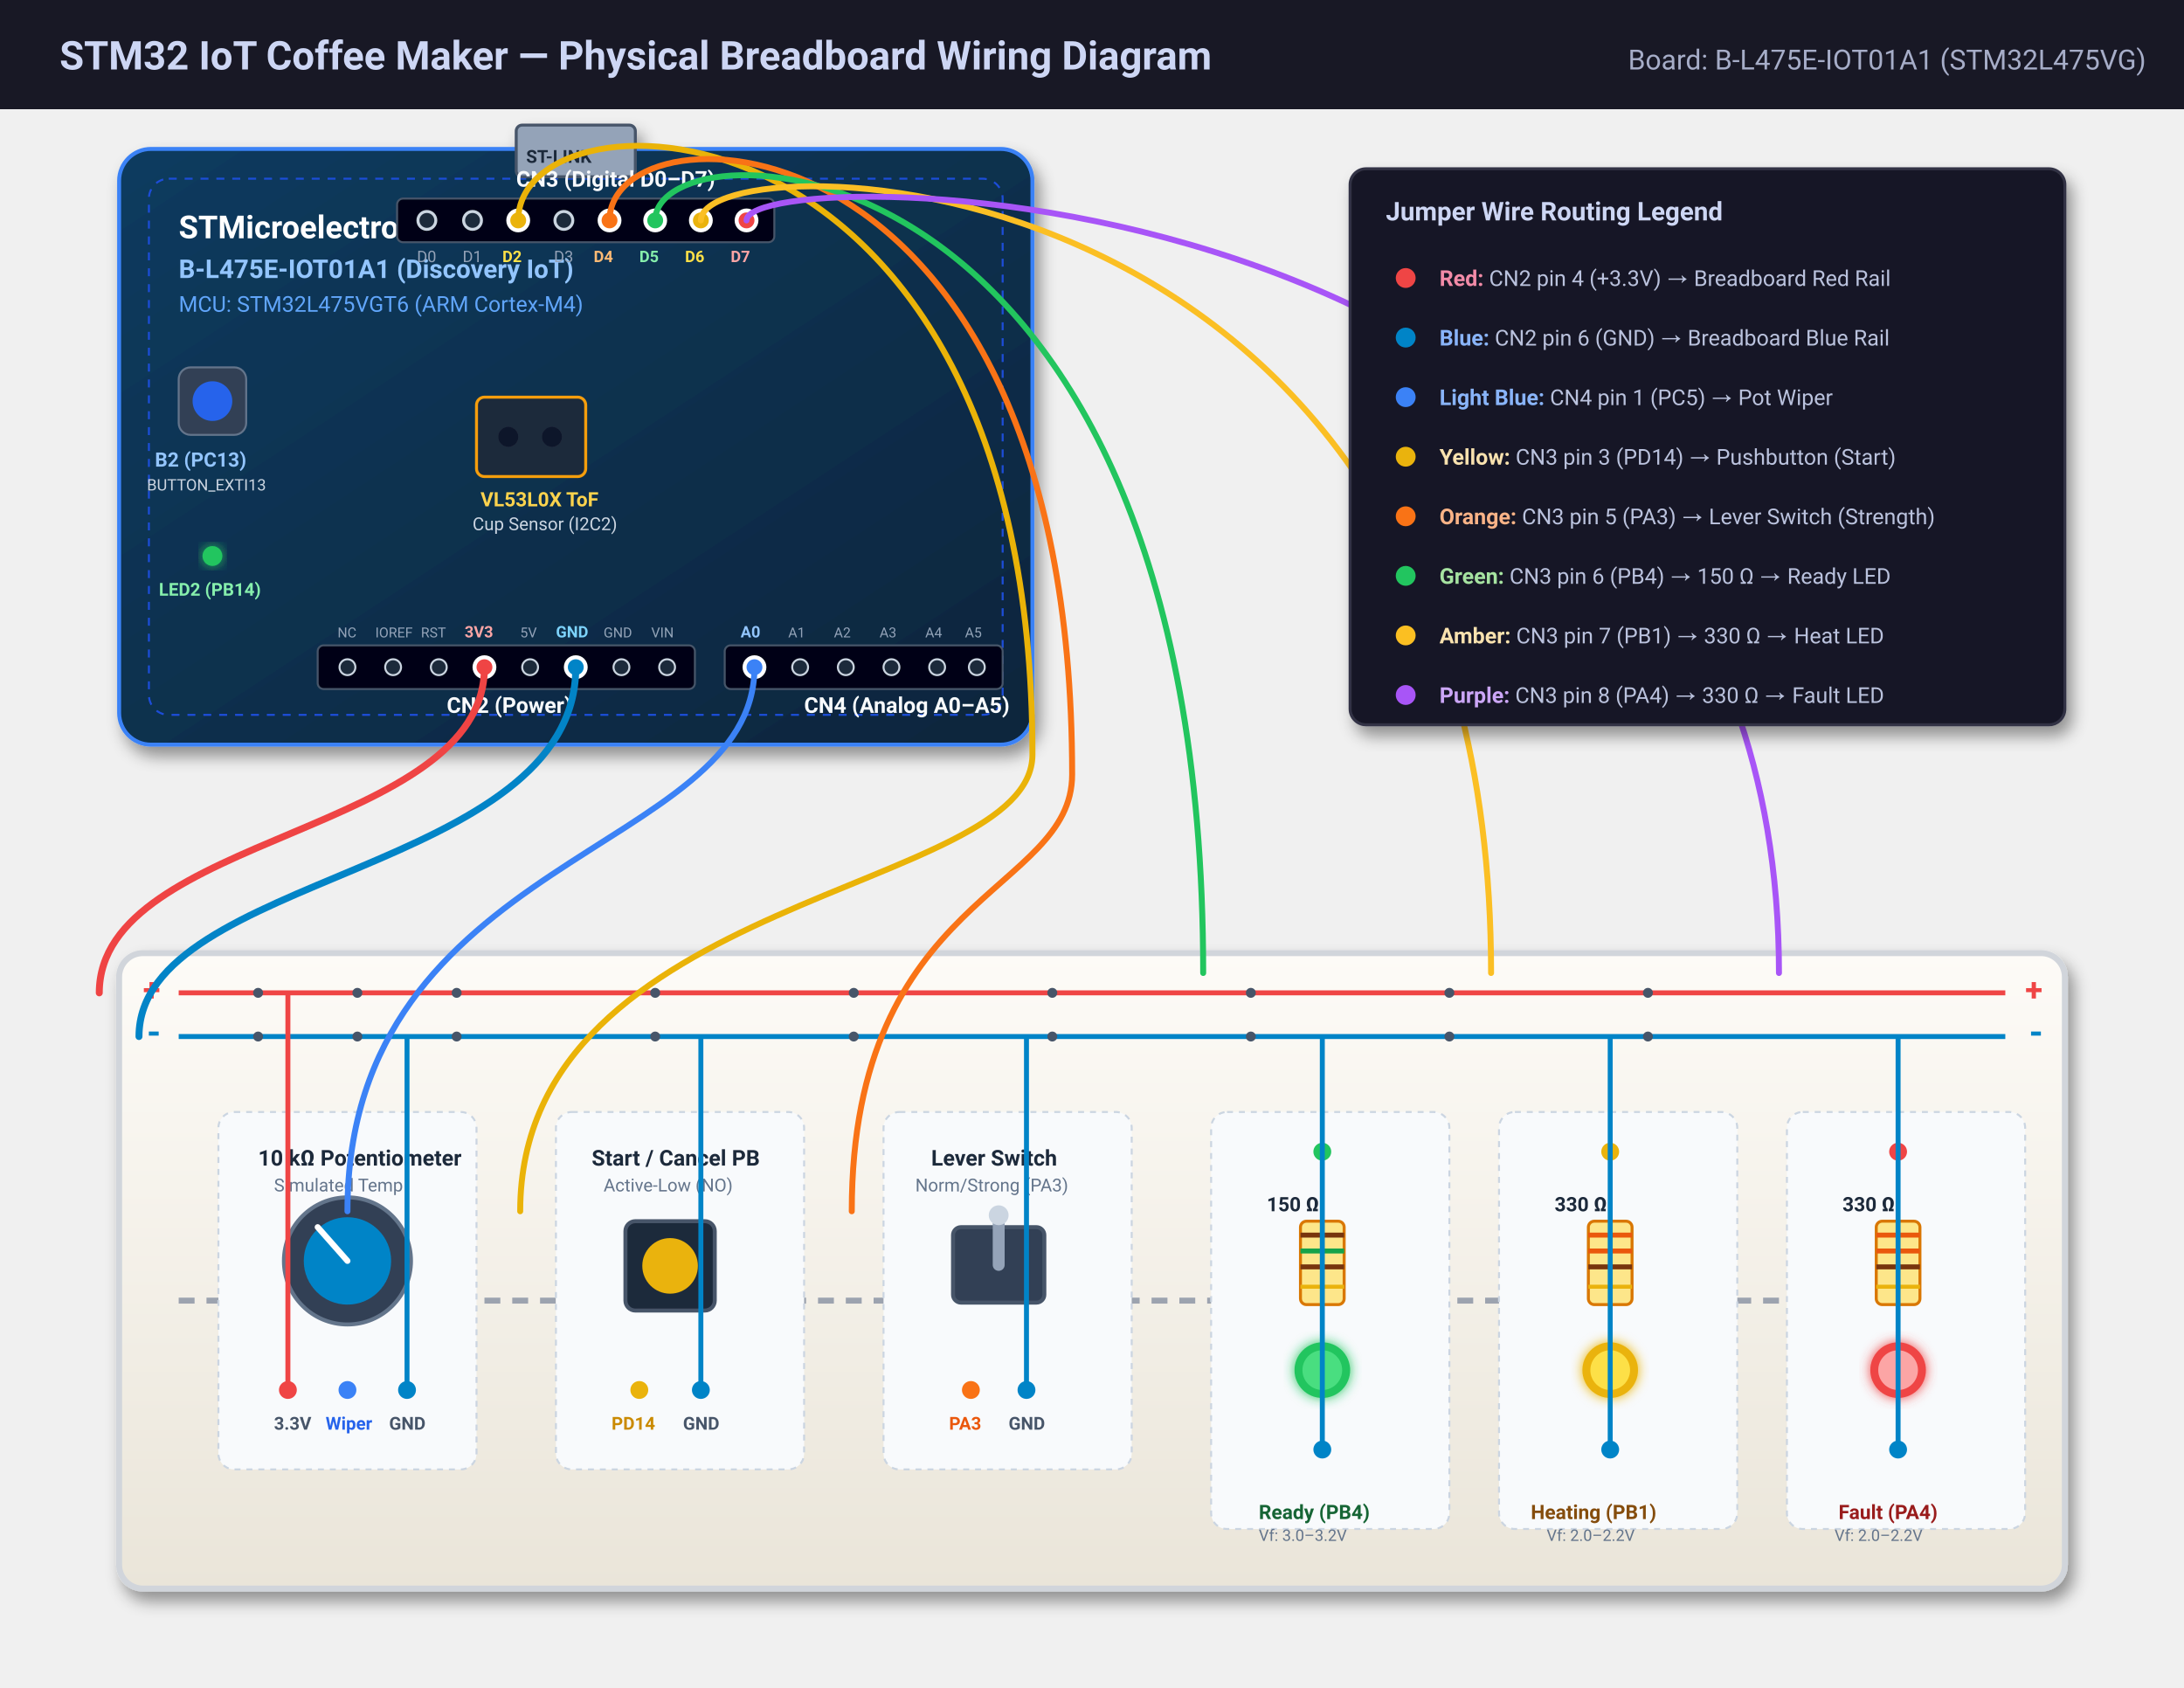
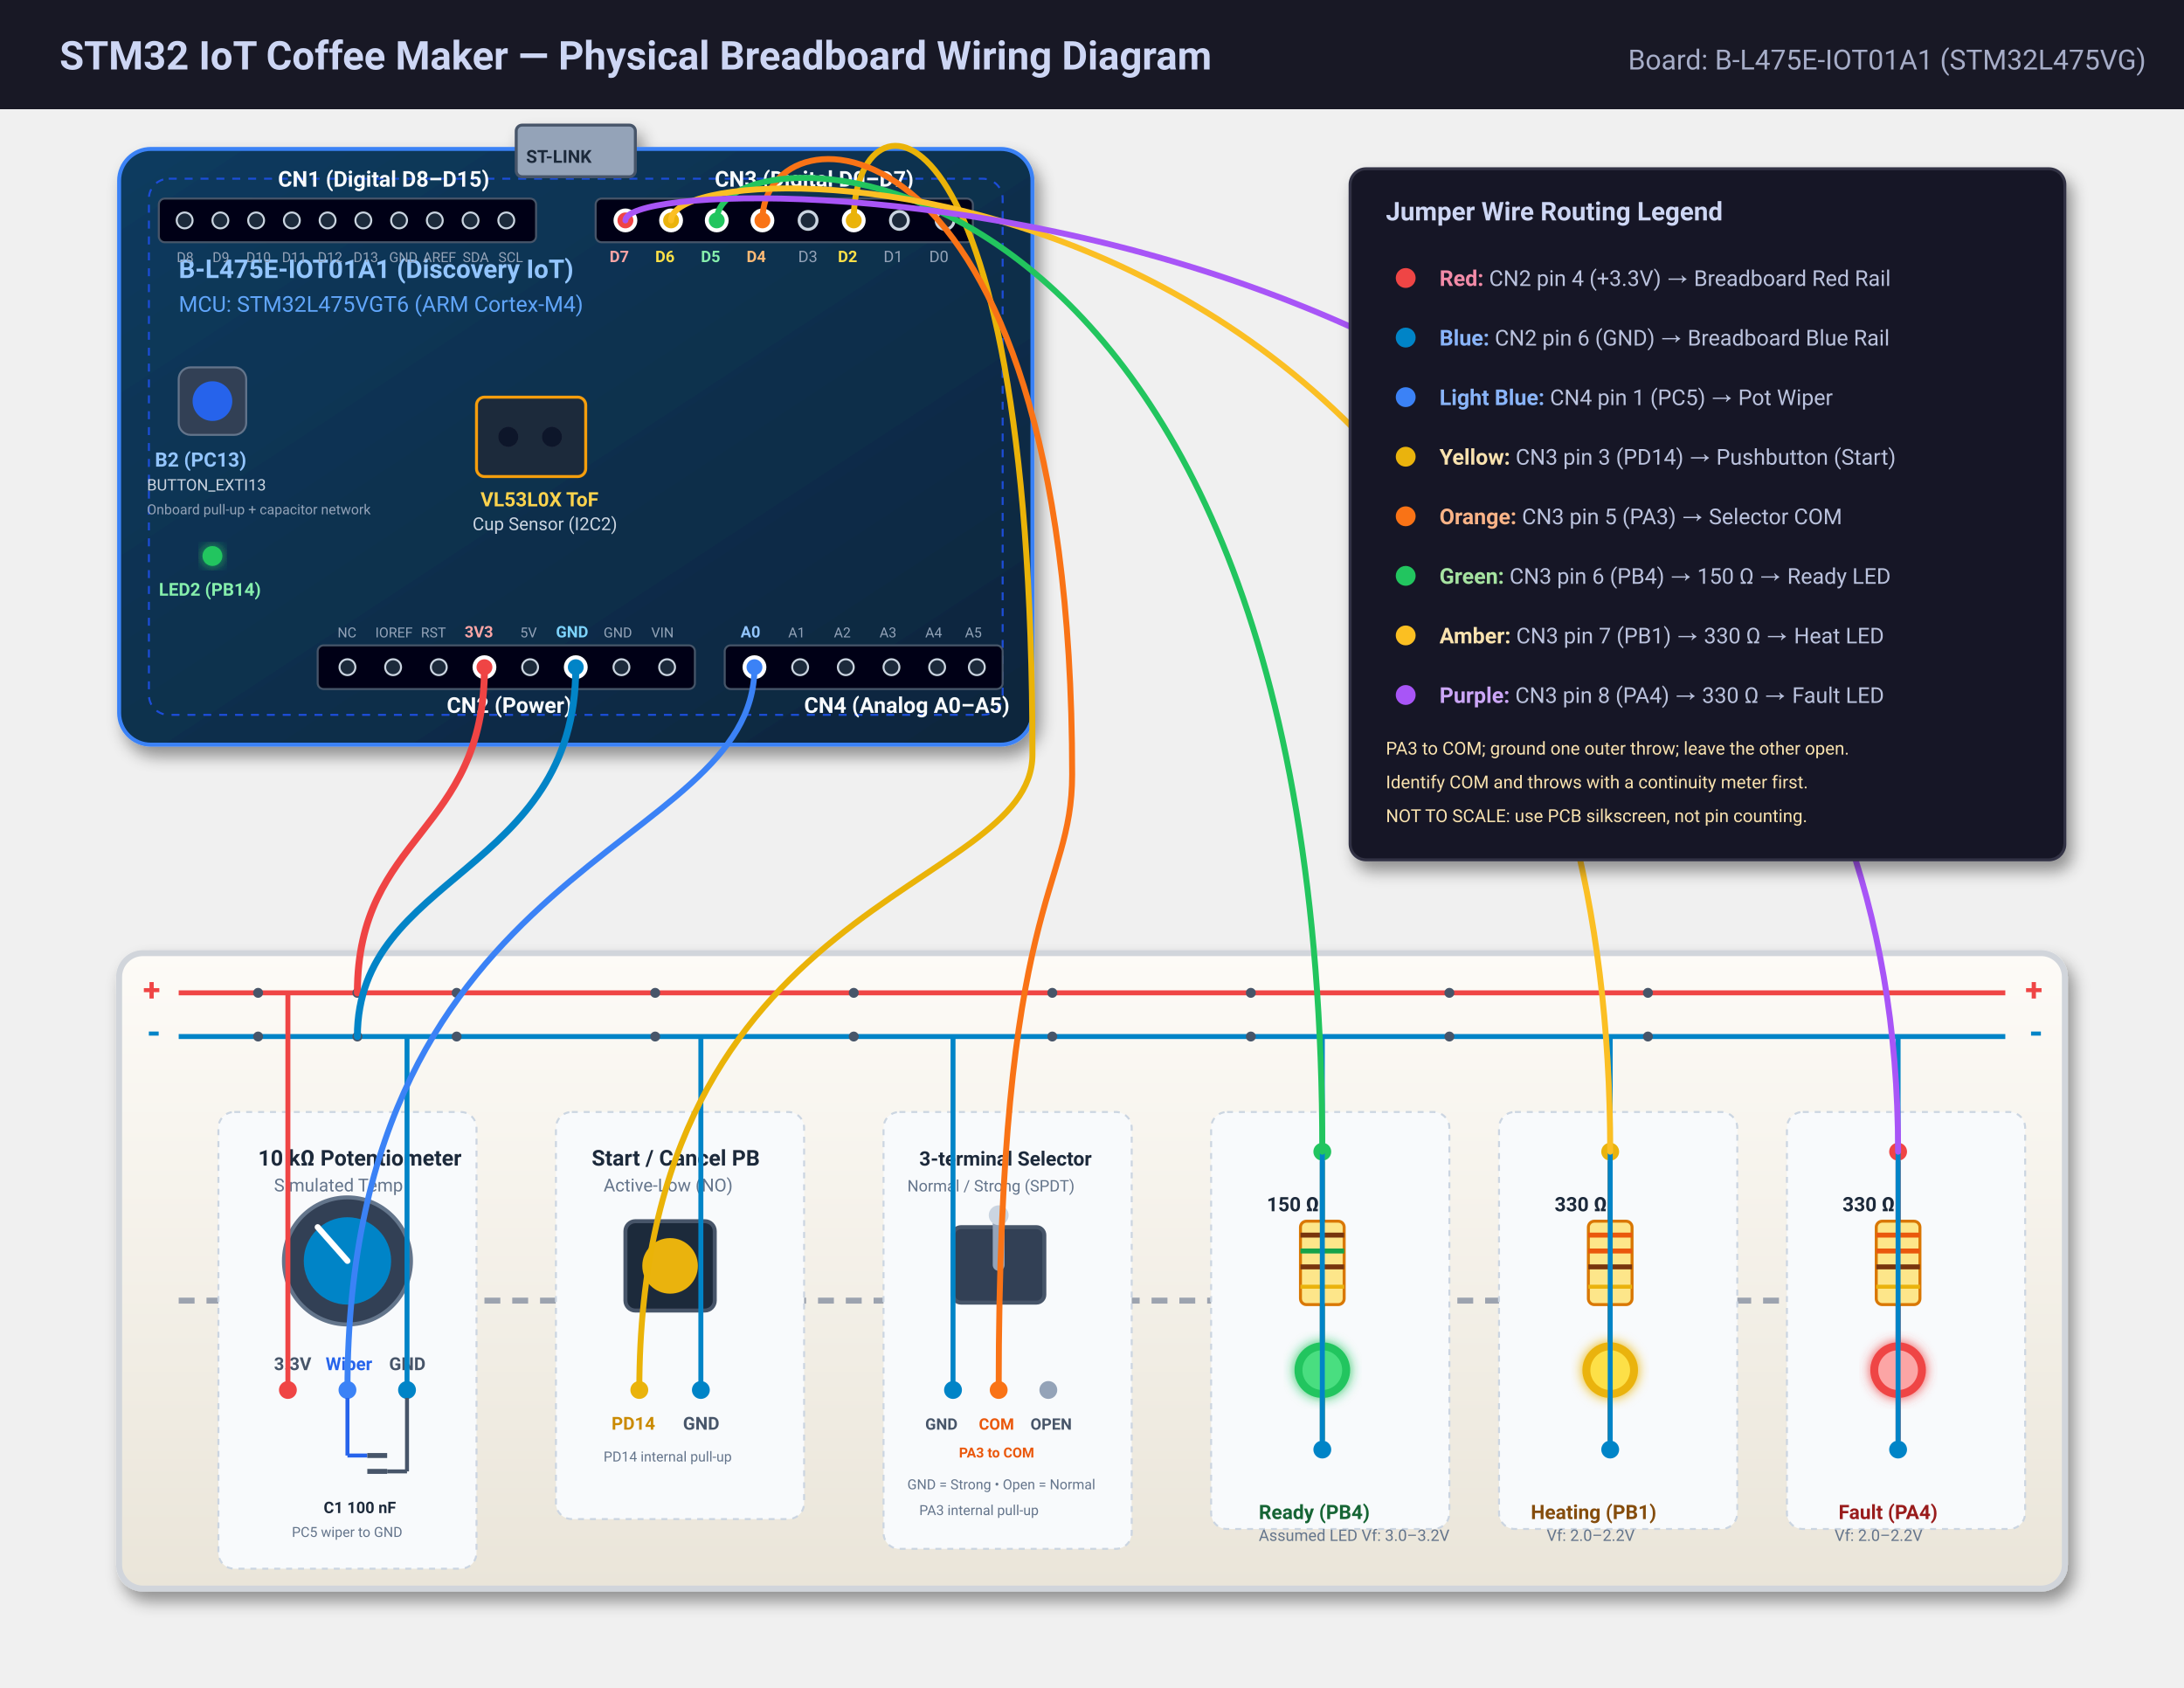
<svg xmlns="http://www.w3.org/2000/svg" viewBox="0 0 1100 850" width="100%" height="100%" style="background-color: #1e1e2e; font-family: -apple-system, BlinkMacSystemFont, 'Segoe UI', Roboto, Helvetica, Arial, sans-serif;">
  <defs>
    <filter id="shadow" x="-5%" y="-5%" width="110%" height="110%">
      <feDropShadow dx="3" dy="5" stdDeviation="4" flood-color="#000000" flood-opacity="0.4" />
    </filter>
    <filter id="glow-green" x="-20%" y="-20%" width="140%" height="140%">
      <feGaussianBlur stdDeviation="3" result="blur" />
      <feComposite in="SourceGraphic" in2="blur" operator="over" />
    </filter>
    <filter id="glow-yellow" x="-20%" y="-20%" width="140%" height="140%">
      <feGaussianBlur stdDeviation="3" result="blur" />
      <feComposite in="SourceGraphic" in2="blur" operator="over" />
    </filter>
    <filter id="glow-red" x="-20%" y="-20%" width="140%" height="140%">
      <feGaussianBlur stdDeviation="3" result="blur" />
      <feComposite in="SourceGraphic" in2="blur" operator="over" />
    </filter>
    <linearGradient id="board-grad" x1="0%" y1="0%" x2="100%" y2="100%">
      <stop offset="0%" stop-color="#0f3b5f" />
      <stop offset="100%" stop-color="#0a253c" />
    </linearGradient>
    <linearGradient id="breadboard-grad" x1="0%" y1="0%" x2="0%" y2="100%">
      <stop offset="0%" stop-color="#fdfbf7" />
      <stop offset="100%" stop-color="#eae5d9" />
    </linearGradient>
  </defs>
  <rect x="0" y="0" width="1100" height="55" fill="#181825" />
  <text x="30" y="35" fill="#cdd6f4" font-size="20" font-weight="bold">STM32 IoT Coffee Maker — Physical Breadboard Wiring Diagram</text>
  <text x="820" y="35" fill="#a6adc8" font-size="14">Board: B-L475E-IOT01A1 (STM32L475VG)</text>
  <g transform="translate(60, 75)" filter="url(#shadow)">
    <rect x="0" y="0" width="460" height="300" rx="16" fill="url(#board-grad)" stroke="#3b82f6" stroke-width="2" />
    <rect x="15" y="15" width="430" height="270" rx="10" fill="none" stroke="#1d4ed8" stroke-dasharray="4 4" />
    <text x="30" y="45" fill="#ffffff" font-size="16" font-weight="bold">STMicroelectronics</text>
    <text x="30" y="65" fill="#93c5fd" font-size="13" font-weight="600">B-L475E-IOT01A1 (Discovery IoT)</text>
    <text x="30" y="82" fill="#60a5fa" font-size="11">MCU: STM32L475VGT6 (ARM Cortex-M4)</text>
    <rect x="200" y="-12" width="60" height="26" rx="3" fill="#94a3b8" stroke="#475569" stroke-width="1.5" />
    <text x="205" y="7" fill="#1e293b" font-size="9" font-weight="bold">ST-LINK</text>
    <rect x="30" y="110" width="34" height="34" rx="6" fill="#334155" stroke="#64748b" />
    <circle cx="47" cy="127" r="10" fill="#2563eb" />
    <text x="18" y="160" fill="#93c5fd" font-size="10" font-weight="bold">B2 (PC13)</text>
    <text x="14" y="172" fill="#cbd5e1" font-size="8">BUTTON_EXTI13</text>
+     <text x="14" y="184" fill="#94a3b8" font-size="7">Onboard pull-up + capacitor network</text>
    <circle cx="47" cy="205" r="5" fill="#22c55e" filter="url(#glow-green)" />
    <text x="20" y="225" fill="#86efac" font-size="9" font-weight="bold">LED2 (PB14)</text>
    <rect x="180" y="125" width="55" height="40" rx="4" fill="#1e293b" stroke="#f59e0b" stroke-width="1.5" />
    <circle cx="196" cy="145" r="5" fill="#0f172a" />
    <circle cx="218" cy="145" r="5" fill="#0f172a" />
    <text x="182" y="180" fill="#fcd34d" font-size="10" font-weight="bold">VL53L0X ToF</text>
    <text x="178" y="192" fill="#cbd5e1" font-size="9">Cup Sensor (I2C2)</text>
-     <g transform="translate(140, 25)">
+     <g transform="translate(240, 25)">
      <rect x="0" y="0" width="190" height="22" rx="3" fill="#020617" stroke="#475569" />
      <text x="60" y="-6" fill="#f8fafc" font-size="11" font-weight="bold">CN3 (Digital D0–D7)</text>
-       <circle cx="15" cy="11" r="4.5" fill="#1e293b" stroke="#cbd5e1" stroke-width="1.5" />
-       <text x="10" y="32" fill="#94a3b8" font-size="8">D0</text>
-       <circle cx="38" cy="11" r="4.5" fill="#1e293b" stroke="#cbd5e1" stroke-width="1.5" />
-       <text x="33" y="32" fill="#94a3b8" font-size="8">D1</text>
-       <circle id="pin-cn3-3" cx="61" cy="11" r="5" fill="#eab308" stroke="#ffffff" stroke-width="2" />
-       <text x="53" y="32" fill="#fde047" font-size="8" font-weight="bold">D2</text>
-       <circle cx="84" cy="11" r="4.5" fill="#1e293b" stroke="#cbd5e1" stroke-width="1.5" />
-       <text x="79" y="32" fill="#94a3b8" font-size="8">D3</text>
-       <circle id="pin-cn3-5" cx="107" cy="11" r="5" fill="#f97316" stroke="#ffffff" stroke-width="2" />
-       <text x="99" y="32" fill="#fdba74" font-size="8" font-weight="bold">D4</text>
-       <circle id="pin-cn3-6" cx="130" cy="11" r="5" fill="#22c55e" stroke="#ffffff" stroke-width="2" />
-       <text x="122" y="32" fill="#86efac" font-size="8" font-weight="bold">D5</text>
-       <circle id="pin-cn3-7" cx="153" cy="11" r="5" fill="#eab308" stroke="#ffffff" stroke-width="2" />
-       <text x="145" y="32" fill="#fde047" font-size="8" font-weight="bold">D6</text>
-       <circle id="pin-cn3-8" cx="176" cy="11" r="5" fill="#ef4444" stroke="#ffffff" stroke-width="2" />
-       <text x="168" y="32" fill="#fca5a5" font-size="8" font-weight="bold">D7</text>
+       <circle id="pin-cn3-8" cx="15" cy="11" r="5" fill="#ef4444" stroke="#ffffff" stroke-width="2" />
+       <text x="7" y="32" fill="#fca5a5" font-size="8" font-weight="bold">D7</text>
+       <circle id="pin-cn3-7" cx="38" cy="11" r="5" fill="#eab308" stroke="#ffffff" stroke-width="2" />
+       <text x="30" y="32" fill="#fde047" font-size="8" font-weight="bold">D6</text>
+       <circle id="pin-cn3-6" cx="61" cy="11" r="5" fill="#22c55e" stroke="#ffffff" stroke-width="2" />
+       <text x="53" y="32" fill="#86efac" font-size="8" font-weight="bold">D5</text>
+       <circle id="pin-cn3-5" cx="84" cy="11" r="5" fill="#f97316" stroke="#ffffff" stroke-width="2" />
+       <text x="76" y="32" fill="#fdba74" font-size="8" font-weight="bold">D4</text>
+       <circle cx="107" cy="11" r="4.5" fill="#1e293b" stroke="#cbd5e1" stroke-width="1.5" />
+       <text x="102" y="32" fill="#94a3b8" font-size="8">D3</text>
+       <circle id="pin-cn3-3" cx="130" cy="11" r="5" fill="#eab308" stroke="#ffffff" stroke-width="2" />
+       <text x="122" y="32" fill="#fde047" font-size="8" font-weight="bold">D2</text>
+       <circle cx="153" cy="11" r="4.5" fill="#1e293b" stroke="#cbd5e1" stroke-width="1.5" />
+       <text x="145" y="32" fill="#94a3b8" font-size="8">D1</text>
+       <circle cx="176" cy="11" r="4.5" fill="#1e293b" stroke="#cbd5e1" stroke-width="1.5" />
+       <text x="168" y="32" fill="#94a3b8" font-size="8">D0</text>
+     </g>
+     <g transform="translate(20, 25)">
+       <rect x="0" y="0" width="190" height="22" rx="3" fill="#020617" stroke="#475569" />
+       <text x="60" y="-6" fill="#f8fafc" font-size="11" font-weight="bold">CN1 (Digital D8–D15)</text>
+       <circle cx="13" cy="11" r="4" fill="#1e293b" stroke="#cbd5e1" />
+       <text x="9" y="32" fill="#94a3b8" font-size="7">D8</text>
+       <circle cx="31" cy="11" r="4" fill="#1e293b" stroke="#cbd5e1" />
+       <text x="27" y="32" fill="#94a3b8" font-size="7">D9</text>
+       <circle cx="49" cy="11" r="4" fill="#1e293b" stroke="#cbd5e1" />
+       <text x="44" y="32" fill="#94a3b8" font-size="7">D10</text>
+       <circle cx="67" cy="11" r="4" fill="#1e293b" stroke="#cbd5e1" />
+       <text x="62" y="32" fill="#94a3b8" font-size="7">D11</text>
+       <circle cx="85" cy="11" r="4" fill="#1e293b" stroke="#cbd5e1" />
+       <text x="80" y="32" fill="#94a3b8" font-size="7">D12</text>
+       <circle cx="103" cy="11" r="4" fill="#1e293b" stroke="#cbd5e1" />
+       <text x="98" y="32" fill="#94a3b8" font-size="7">D13</text>
+       <circle cx="121" cy="11" r="4" fill="#1e293b" stroke="#cbd5e1" />
+       <text x="116" y="32" fill="#94a3b8" font-size="7">GND</text>
+       <circle cx="139" cy="11" r="4" fill="#1e293b" stroke="#cbd5e1" />
+       <text x="133" y="32" fill="#94a3b8" font-size="7">AREF</text>
+       <circle cx="157" cy="11" r="4" fill="#1e293b" stroke="#cbd5e1" />
+       <text x="153" y="32" fill="#94a3b8" font-size="7">SDA</text>
+       <circle cx="175" cy="11" r="4" fill="#1e293b" stroke="#cbd5e1" />
+       <text x="171" y="32" fill="#94a3b8" font-size="7">SCL</text>
    </g>
    <g transform="translate(100, 250)">
      <rect x="0" y="0" width="190" height="22" rx="3" fill="#020617" stroke="#475569" />
      <text x="65" y="34" fill="#f8fafc" font-size="11" font-weight="bold">CN2 (Power)</text>
      <circle cx="15" cy="11" r="4" fill="#1e293b" stroke="#cbd5e1" />
      <text x="10" y="-4" fill="#94a3b8" font-size="7">NC</text>
      <circle cx="38" cy="11" r="4" fill="#1e293b" stroke="#cbd5e1" />
      <text x="29" y="-4" fill="#94a3b8" font-size="7">IOREF</text>
      <circle cx="61" cy="11" r="4" fill="#1e293b" stroke="#cbd5e1" />
      <text x="52" y="-4" fill="#94a3b8" font-size="7">RST</text>
      <circle id="pin-cn2-4" cx="84" cy="11" r="5" fill="#ef4444" stroke="#ffffff" stroke-width="2" />
      <text x="74" y="-4" fill="#fca5a5" font-size="8" font-weight="bold">3V3</text>
      <circle cx="107" cy="11" r="4" fill="#1e293b" stroke="#cbd5e1" />
      <text x="102" y="-4" fill="#94a3b8" font-size="7">5V</text>
      <circle id="pin-cn2-6" cx="130" cy="11" r="5" fill="#0284c7" stroke="#ffffff" stroke-width="2" />
      <text x="120" y="-4" fill="#7dd3fc" font-size="8" font-weight="bold">GND</text>
      <circle cx="153" cy="11" r="4" fill="#1e293b" stroke="#cbd5e1" />
      <text x="144" y="-4" fill="#94a3b8" font-size="7">GND</text>
      <circle cx="176" cy="11" r="4" fill="#1e293b" stroke="#cbd5e1" />
      <text x="168" y="-4" fill="#94a3b8" font-size="7">VIN</text>
    </g>
    <g transform="translate(305, 250)">
      <rect x="0" y="0" width="140" height="22" rx="3" fill="#020617" stroke="#475569" />
      <text x="40" y="34" fill="#f8fafc" font-size="11" font-weight="bold">CN4 (Analog A0–A5)</text>
      <circle id="pin-cn4-1" cx="15" cy="11" r="5" fill="#3b82f6" stroke="#ffffff" stroke-width="2" />
      <text x="8" y="-4" fill="#93c5fd" font-size="8" font-weight="bold">A0</text>
      <circle cx="38" cy="11" r="4" fill="#1e293b" stroke="#cbd5e1" />
      <text x="32" y="-4" fill="#94a3b8" font-size="7">A1</text>
      <circle cx="61" cy="11" r="4" fill="#1e293b" stroke="#cbd5e1" />
      <text x="55" y="-4" fill="#94a3b8" font-size="7">A2</text>
      <circle cx="84" cy="11" r="4" fill="#1e293b" stroke="#cbd5e1" />
      <text x="78" y="-4" fill="#94a3b8" font-size="7">A3</text>
      <circle cx="107" cy="11" r="4" fill="#1e293b" stroke="#cbd5e1" />
      <text x="101" y="-4" fill="#94a3b8" font-size="7">A4</text>
      <circle cx="127" cy="11" r="4" fill="#1e293b" stroke="#cbd5e1" />
      <text x="121" y="-4" fill="#94a3b8" font-size="7">A5</text>
    </g>
  </g>
  <g transform="translate(60, 480)" filter="url(#shadow)">
    <rect x="0" y="0" width="980" height="320" rx="12" fill="url(#breadboard-grad)" stroke="#d1d5db" stroke-width="3" />
    <line x1="30" y1="20" x2="950" y2="20" stroke="#ef4444" stroke-width="2.5" />
    <text x="12" y="24" fill="#ef4444" font-size="16" font-weight="bold">+</text>
    <text x="960" y="24" fill="#ef4444" font-size="16" font-weight="bold">+</text>
    <line x1="30" y1="42" x2="950" y2="42" stroke="#0284c7" stroke-width="2.5" />
    <text x="14" y="46" fill="#0284c7" font-size="18" font-weight="bold">-</text>
    <text x="962" y="46" fill="#0284c7" font-size="18" font-weight="bold">-</text>
    <g fill="#475569">
      <circle cx="70" cy="20" r="2.5" />
      <circle cx="120" cy="20" r="2.5" />
      <circle cx="170" cy="20" r="2.5" />
      <circle cx="270" cy="20" r="2.5" />
      <circle cx="370" cy="20" r="2.5" />
      <circle cx="470" cy="20" r="2.5" />
      <circle cx="570" cy="20" r="2.5" />
      <circle cx="670" cy="20" r="2.5" />
      <circle cx="770" cy="20" r="2.5" />
      <circle cx="70" cy="42" r="2.5" />
      <circle cx="120" cy="42" r="2.5" />
      <circle cx="170" cy="42" r="2.5" />
      <circle cx="270" cy="42" r="2.5" />
      <circle cx="370" cy="42" r="2.5" />
      <circle cx="470" cy="42" r="2.5" />
      <circle cx="570" cy="42" r="2.5" />
      <circle cx="670" cy="42" r="2.5" />
      <circle cx="770" cy="42" r="2.5" />
    </g>
    <line x1="30" y1="175" x2="950" y2="175" stroke="#9ca3af" stroke-width="3" stroke-dasharray="8 6" />
    <g transform="translate(60, 90)">
-       <rect x="-10" y="-10" width="130" height="180" rx="8" fill="#f8fafc" stroke="#cbd5e1" stroke-dasharray="3 3" />
+       <rect x="-10" y="-10" width="130" height="230" rx="8" fill="#f8fafc" stroke="#cbd5e1" stroke-dasharray="3 3" />
      <circle cx="55" cy="65" r="32" fill="#334155" stroke="#64748b" stroke-width="2" />
      <circle cx="55" cy="65" r="22" fill="#0284c7" />
      <line x1="55" y1="65" x2="40" y2="48" stroke="#ffffff" stroke-width="3" stroke-linecap="round" />
      <circle id="bb-pot-p1" cx="25" cy="130" r="4.5" fill="#ef4444" />
      <circle id="bb-pot-p2" cx="55" cy="130" r="4.5" fill="#3b82f6" />
      <circle id="bb-pot-p3" cx="85" cy="130" r="4.5" fill="#0284c7" />
-       <text x="18" y="150" fill="#475569" font-size="9" font-weight="bold">3.3V</text>
-       <text x="44" y="150" fill="#2563eb" font-size="9" font-weight="bold">Wiper</text>
-       <text x="76" y="150" fill="#475569" font-size="9" font-weight="bold">GND</text>
+       <text x="18" y="120" fill="#475569" font-size="9" font-weight="bold">3.3V</text>
+       <text x="44" y="120" fill="#2563eb" font-size="9" font-weight="bold">Wiper</text>
+       <text x="76" y="120" fill="#475569" font-size="9" font-weight="bold">GND</text>
+       <line x1="55" y1="134" x2="55" y2="163" stroke="#2563eb" stroke-width="2" />
+       <line x1="55" y1="163" x2="65" y2="163" stroke="#2563eb" stroke-width="2" />
+       <line x1="65" y1="163" x2="75" y2="163" stroke="#475569" stroke-width="2.5" />
+       <line x1="65" y1="171" x2="75" y2="171" stroke="#475569" stroke-width="2.5" />
+       <line x1="75" y1="171" x2="85" y2="171" stroke="#475569" stroke-width="2" />
+       <line x1="85" y1="171" x2="85" y2="134" stroke="#475569" stroke-width="2" />
+       <text x="43" y="192" fill="#1e293b" font-size="8" font-weight="bold">C1 100 nF</text>
+       <text x="27" y="204" fill="#64748b" font-size="7">PC5 wiper to GND</text>
      <text x="10" y="17" fill="#1e293b" font-size="11" font-weight="bold">10 kΩ Potentiometer</text>
      <text x="18" y="30" fill="#64748b" font-size="9">Simulated Temp</text>
    </g>
    <g transform="translate(230, 90)">
-       <rect x="-10" y="-10" width="125" height="180" rx="8" fill="#f8fafc" stroke="#cbd5e1" stroke-dasharray="3 3" />
+       <rect x="-10" y="-10" width="125" height="205" rx="8" fill="#f8fafc" stroke="#cbd5e1" stroke-dasharray="3 3" />
      <rect x="25" y="45" width="45" height="45" rx="5" fill="#1e293b" stroke="#475569" stroke-width="2" />
      <circle cx="47.5" cy="67.5" r="14" fill="#eab308" />
      <circle id="bb-btn-t1" cx="32" cy="130" r="4.5" fill="#eab308" />
      <circle id="bb-btn-t2" cx="63" cy="130" r="4.5" fill="#0284c7" />
      <text x="18" y="150" fill="#ca8a04" font-size="9" font-weight="bold">PD14</text>
      <text x="54" y="150" fill="#475569" font-size="9" font-weight="bold">GND</text>
+       <text x="14" y="166" fill="#64748b" font-size="7">PD14 internal pull-up</text>
      <text x="8" y="17" fill="#1e293b" font-size="11" font-weight="bold">Start / Cancel PB</text>
      <text x="14" y="30" fill="#64748b" font-size="9">Active-Low (NO)</text>
    </g>
    <g transform="translate(395, 90)">
-       <rect x="-10" y="-10" width="125" height="180" rx="8" fill="#f8fafc" stroke="#cbd5e1" stroke-dasharray="3 3" />
+       <rect x="-10" y="-10" width="125" height="220" rx="8" fill="#f8fafc" stroke="#cbd5e1" stroke-dasharray="3 3" />
      <rect x="25" y="48" width="46" height="38" rx="4" fill="#334155" stroke="#475569" stroke-width="2" />
      <line x1="48" y1="67" x2="48" y2="44" stroke="#94a3b8" stroke-width="6" stroke-linecap="round" />
      <circle cx="48" cy="42" r="5" fill="#cbd5e1" />
-       <circle id="bb-sw-t1" cx="34" cy="130" r="4.5" fill="#f97316" />
-       <circle id="bb-sw-t2" cx="62" cy="130" r="4.5" fill="#0284c7" />
-       <text x="23" y="150" fill="#ea580c" font-size="9" font-weight="bold">PA3</text>
-       <text x="53" y="150" fill="#475569" font-size="9" font-weight="bold">GND</text>
-       <text x="14" y="17" fill="#1e293b" font-size="11" font-weight="bold">Lever Switch</text>
-       <text x="6" y="30" fill="#64748b" font-size="9">Norm/Strong (PA3)</text>
+       <circle id="bb-sw-gnd-throw" cx="25" cy="130" r="4.5" fill="#0284c7" />
+       <circle id="bb-sw-common" cx="48" cy="130" r="4.5" fill="#f97316" />
+       <circle id="bb-sw-unused-throw" cx="73" cy="130" r="4.5" fill="#94a3b8" />
+       <text x="11" y="150" fill="#475569" font-size="8" font-weight="bold">GND</text>
+       <text x="38" y="150" fill="#ea580c" font-size="8" font-weight="bold">COM</text>
+       <text x="64" y="150" fill="#475569" font-size="8" font-weight="bold">OPEN</text>
+       <text x="28" y="164" fill="#ea580c" font-size="7" font-weight="bold">PA3 to COM</text>
+       <text x="2" y="180" fill="#64748b" font-size="7">GND = Strong • Open = Normal</text>
+       <text x="8" y="193" fill="#64748b" font-size="7">PA3 internal pull-up</text>
+       <text x="8" y="17" fill="#1e293b" font-size="10" font-weight="bold">3-terminal Selector</text>
+       <text x="2" y="30" fill="#64748b" font-size="8">Normal / Strong (SPDT)</text>
    </g>
    <g transform="translate(560, 90)">
      <rect x="-10" y="-10" width="120" height="210" rx="8" fill="#f8fafc" stroke="#cbd5e1" stroke-dasharray="3 3" />
      <rect x="35" y="45" width="22" height="42" rx="3" fill="#fde68a" stroke="#d97706" stroke-width="1.5" />
      <line x1="35" y1="52" x2="57" y2="52" stroke="#78350f" stroke-width="2.5" />
      <line x1="35" y1="60" x2="57" y2="60" stroke="#16a34a" stroke-width="2.5" />
      <line x1="35" y1="68" x2="57" y2="68" stroke="#78350f" stroke-width="2.5" />
      <line x1="35" y1="78" x2="57" y2="78" stroke="#eab308" stroke-width="2" />
      <text x="18" y="40" fill="#1e293b" font-size="10" font-weight="bold">150 Ω</text>
      <circle cx="46" cy="120" r="14" fill="#22c55e" filter="url(#glow-green)" />
      <circle cx="46" cy="120" r="10" fill="#4ade80" />
      <circle id="bb-led-grn-in" cx="46" cy="10" r="4.5" fill="#22c55e" />
      <circle id="bb-led-grn-gnd" cx="46" cy="160" r="4.5" fill="#0284c7" />
+       <line x1="46" y1="14.5" x2="46" y2="45" stroke="#166534" stroke-width="2.5" />
+       <line x1="46" y1="87" x2="46" y2="106" stroke="#166534" stroke-width="2.5" />
+       <line x1="46" y1="134" x2="46" y2="155.5" stroke="#166534" stroke-width="2.5" />
      <text x="14" y="195" fill="#166534" font-size="10" font-weight="bold">Ready (PB4)</text>
-       <text x="14" y="206" fill="#64748b" font-size="8">Vf: 3.0–3.2V</text>
+       <text x="14" y="206" fill="#64748b" font-size="8">Assumed LED Vf: 3.0–3.2V</text>
    </g>
    <g transform="translate(705, 90)">
      <rect x="-10" y="-10" width="120" height="210" rx="8" fill="#f8fafc" stroke="#cbd5e1" stroke-dasharray="3 3" />
      <rect x="35" y="45" width="22" height="42" rx="3" fill="#fde68a" stroke="#d97706" stroke-width="1.5" />
      <line x1="35" y1="52" x2="57" y2="52" stroke="#ea580c" stroke-width="2.5" />
      <line x1="35" y1="60" x2="57" y2="60" stroke="#ea580c" stroke-width="2.5" />
      <line x1="35" y1="68" x2="57" y2="68" stroke="#78350f" stroke-width="2.5" />
      <line x1="35" y1="78" x2="57" y2="78" stroke="#eab308" stroke-width="2" />
      <text x="18" y="40" fill="#1e293b" font-size="10" font-weight="bold">330 Ω</text>
      <circle cx="46" cy="120" r="14" fill="#eab308" filter="url(#glow-yellow)" />
      <circle cx="46" cy="120" r="10" fill="#fde047" />
      <circle id="bb-led-yel-in" cx="46" cy="10" r="4.5" fill="#eab308" />
      <circle id="bb-led-yel-gnd" cx="46" cy="160" r="4.5" fill="#0284c7" />
+       <line x1="46" y1="14.5" x2="46" y2="45" stroke="#854d0e" stroke-width="2.5" />
+       <line x1="46" y1="87" x2="46" y2="106" stroke="#854d0e" stroke-width="2.5" />
+       <line x1="46" y1="134" x2="46" y2="155.5" stroke="#854d0e" stroke-width="2.5" />
      <text x="6" y="195" fill="#854d0e" font-size="10" font-weight="bold">Heating (PB1)</text>
      <text x="14" y="206" fill="#64748b" font-size="8">Vf: 2.0–2.2V</text>
    </g>
    <g transform="translate(850, 90)">
      <rect x="-10" y="-10" width="120" height="210" rx="8" fill="#f8fafc" stroke="#cbd5e1" stroke-dasharray="3 3" />
      <rect x="35" y="45" width="22" height="42" rx="3" fill="#fde68a" stroke="#d97706" stroke-width="1.5" />
      <line x1="35" y1="52" x2="57" y2="52" stroke="#ea580c" stroke-width="2.5" />
      <line x1="35" y1="60" x2="57" y2="60" stroke="#ea580c" stroke-width="2.5" />
      <line x1="35" y1="68" x2="57" y2="68" stroke="#78350f" stroke-width="2.5" />
      <line x1="35" y1="78" x2="57" y2="78" stroke="#eab308" stroke-width="2" />
      <text x="18" y="40" fill="#1e293b" font-size="10" font-weight="bold">330 Ω</text>
      <circle cx="46" cy="120" r="14" fill="#ef4444" filter="url(#glow-red)" />
      <circle cx="46" cy="120" r="10" fill="#fca5a5" />
      <circle id="bb-led-red-in" cx="46" cy="10" r="4.5" fill="#ef4444" />
      <circle id="bb-led-red-gnd" cx="46" cy="160" r="4.5" fill="#0284c7" />
+       <line x1="46" y1="14.5" x2="46" y2="45" stroke="#991b1b" stroke-width="2.5" />
+       <line x1="46" y1="87" x2="46" y2="106" stroke="#991b1b" stroke-width="2.5" />
+       <line x1="46" y1="134" x2="46" y2="155.5" stroke="#991b1b" stroke-width="2.5" />
      <text x="16" y="195" fill="#991b1b" font-size="10" font-weight="bold">Fault (PA4)</text>
      <text x="14" y="206" fill="#64748b" font-size="8">Vf: 2.0–2.2V</text>
    </g>
    <path d="M 85 220 L 85 20" stroke="#ef4444" stroke-width="2.5" fill="none" />
    <path d="M 145 220 L 145 42" stroke="#0284c7" stroke-width="2.5" fill="none" />
    <path d="M 293 220 L 293 42" stroke="#0284c7" stroke-width="2.5" fill="none" />
-     <path d="M 457 220 L 457 42" stroke="#0284c7" stroke-width="2.5" fill="none" />
+     <path d="M 420 220 L 420 42" stroke="#0284c7" stroke-width="2.5" fill="none" />
    <path d="M 606 250 L 606 42" stroke="#0284c7" stroke-width="2.5" fill="none" />
    <path d="M 751 250 L 751 42" stroke="#0284c7" stroke-width="2.5" fill="none" />
    <path d="M 896 250 L 896 42" stroke="#0284c7" stroke-width="2.5" fill="none" />
  </g>
-   <path d="M 244 336 C 244 420, 50 420, 50 500" stroke="#ef4444" stroke-width="3.5" fill="none" stroke-linecap="round" />
-   <path d="M 290 336 C 290 440, 70 440, 70 522" stroke="#0284c7" stroke-width="3.5" fill="none" stroke-linecap="round" />
-   <path d="M 380 336 C 380 430, 175 430, 175 610" stroke="#3b82f6" stroke-width="3" fill="none" stroke-linecap="round" />
-   <path d="M 261 111 C 261 40, 520 40, 520 380 C 520 450, 262 450, 262 610" stroke="#eab308" stroke-width="3" fill="none" stroke-linecap="round" />
-   <path d="M 307 111 C 307 50, 540 50, 540 390 C 540 450, 429 450, 429 610" stroke="#f97316" stroke-width="3" fill="none" stroke-linecap="round" />
-   <path d="M 330 111 C 330 60, 606 60, 606 490" stroke="#22c55e" stroke-width="3" fill="none" stroke-linecap="round" />
-   <path d="M 353 111 C 353 70, 751 70, 751 490" stroke="#fbbf24" stroke-width="3" fill="none" stroke-linecap="round" />
-   <path d="M 376 111 C 376 80, 896 80, 896 490" stroke="#a855f7" stroke-width="3" fill="none" stroke-linecap="round" />
+   <path d="M 244 336 C 244 420, 180 420, 180 500" stroke="#ef4444" stroke-width="3.5" fill="none" stroke-linecap="round" />
+   <path d="M 290 336 C 290 440, 180 440, 180 522" stroke="#0284c7" stroke-width="3.5" fill="none" stroke-linecap="round" />
+   <path d="M 380 336 C 380 430, 175 430, 175 700" stroke="#3b82f6" stroke-width="3" fill="none" stroke-linecap="round" />
+   <path d="M 430 111 C 430 40, 520 40, 520 380 C 520 450, 322 450, 322 700" stroke="#eab308" stroke-width="3" fill="none" stroke-linecap="round" />
+   <path d="M 384 111 C 384 50, 540 50, 540 390 C 540 450, 503 450, 503 700" stroke="#f97316" stroke-width="3" fill="none" stroke-linecap="round" />
+   <path d="M 361 111 C 361 60, 666 60, 666 580" stroke="#22c55e" stroke-width="3" fill="none" stroke-linecap="round" />
+   <path d="M 338 111 C 338 70, 811 70, 811 580" stroke="#fbbf24" stroke-width="3" fill="none" stroke-linecap="round" />
+   <path d="M 315 111 C 315 80, 956 80, 956 580" stroke="#a855f7" stroke-width="3" fill="none" stroke-linecap="round" />
  <g transform="translate(680, 85)" filter="url(#shadow)">
-     <rect x="0" y="0" width="360" height="280" rx="8" fill="#181825" stroke="#313244" stroke-width="1.5" />
+     <rect x="0" y="0" width="360" height="348" rx="8" fill="#181825" stroke="#313244" stroke-width="1.5" />
    <text x="18" y="26" fill="#cdd6f4" font-size="13" font-weight="bold">Jumper Wire Routing Legend</text>
    <circle cx="28" cy="55" r="5" fill="#ef4444" />
    <text x="45" y="59" fill="#bac2de" font-size="11">
      <tspan font-weight="bold" fill="#f38ba8">Red:</tspan> CN2 pin 4 (+3.3V) → Breadboard Red Rail</text>
    <circle cx="28" cy="85" r="5" fill="#0284c7" />
    <text x="45" y="89" fill="#bac2de" font-size="11">
      <tspan font-weight="bold" fill="#89b4fa">Blue:</tspan> CN2 pin 6 (GND) → Breadboard Blue Rail</text>
    <circle cx="28" cy="115" r="5" fill="#3b82f6" />
    <text x="45" y="119" fill="#bac2de" font-size="11">
      <tspan font-weight="bold" fill="#89b4fa">Light Blue:</tspan> CN4 pin 1 (PC5) → Pot Wiper</text>
    <circle cx="28" cy="145" r="5" fill="#eab308" />
    <text x="45" y="149" fill="#bac2de" font-size="11">
      <tspan font-weight="bold" fill="#f9e2af">Yellow:</tspan> CN3 pin 3 (PD14) → Pushbutton (Start)</text>
    <circle cx="28" cy="175" r="5" fill="#f97316" />
    <text x="45" y="179" fill="#bac2de" font-size="11">
-       <tspan font-weight="bold" fill="#fab387">Orange:</tspan> CN3 pin 5 (PA3) → Lever Switch (Strength)</text>
+       <tspan font-weight="bold" fill="#fab387">Orange:</tspan> CN3 pin 5 (PA3) → Selector COM</text>
    <circle cx="28" cy="205" r="5" fill="#22c55e" />
    <text x="45" y="209" fill="#bac2de" font-size="11">
      <tspan font-weight="bold" fill="#a6e3a1">Green:</tspan> CN3 pin 6 (PB4) → 150 Ω → Ready LED</text>
    <circle cx="28" cy="235" r="5" fill="#fbbf24" />
    <text x="45" y="239" fill="#bac2de" font-size="11">
      <tspan font-weight="bold" fill="#f9e2af">Amber:</tspan> CN3 pin 7 (PB1) → 330 Ω → Heat LED</text>
    <circle cx="28" cy="265" r="5" fill="#a855f7" />
    <text x="45" y="269" fill="#bac2de" font-size="11">
      <tspan font-weight="bold" fill="#cba6f7">Purple:</tspan> CN3 pin 8 (PA4) → 330 Ω → Fault LED</text>
+     <text x="18" y="295" fill="#f9e2af" font-size="9">PA3 to COM; ground one outer throw; leave the other open.</text>
+     <text x="18" y="312" fill="#f9e2af" font-size="9">Identify COM and throws with a continuity meter first.</text>
+     <text x="18" y="329" fill="#f9e2af" font-size="9">NOT TO SCALE: use PCB silkscreen, not pin counting.</text>
  </g>
</svg>
